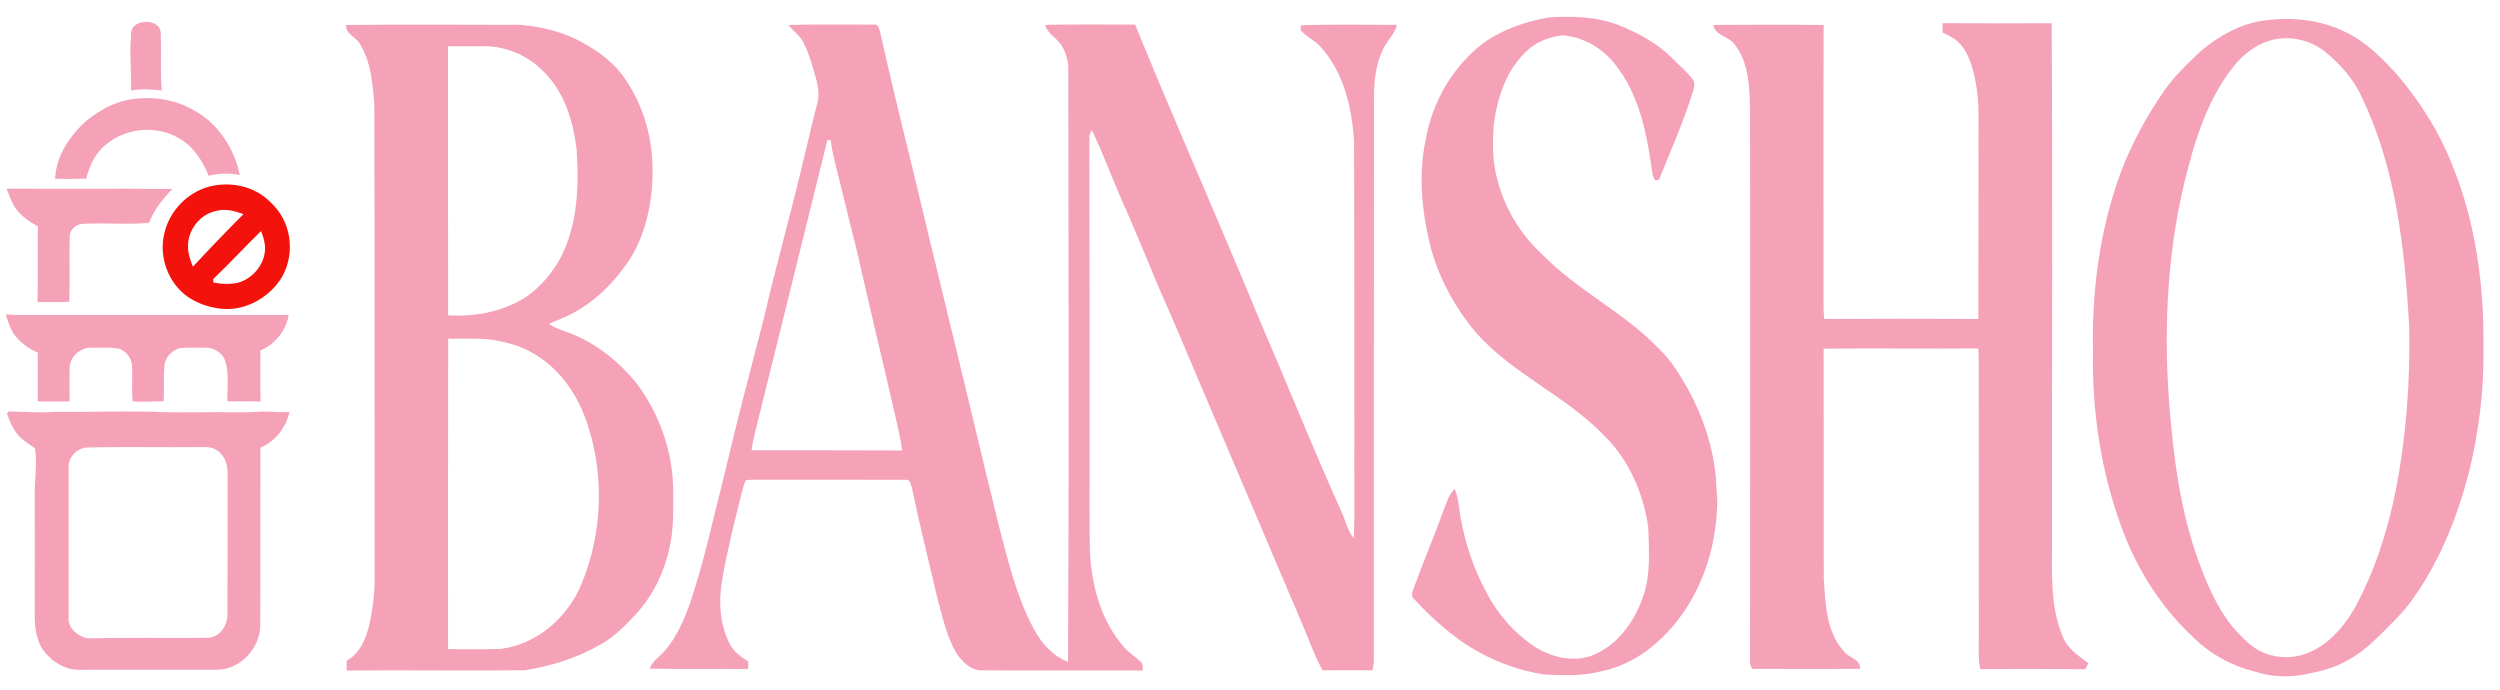
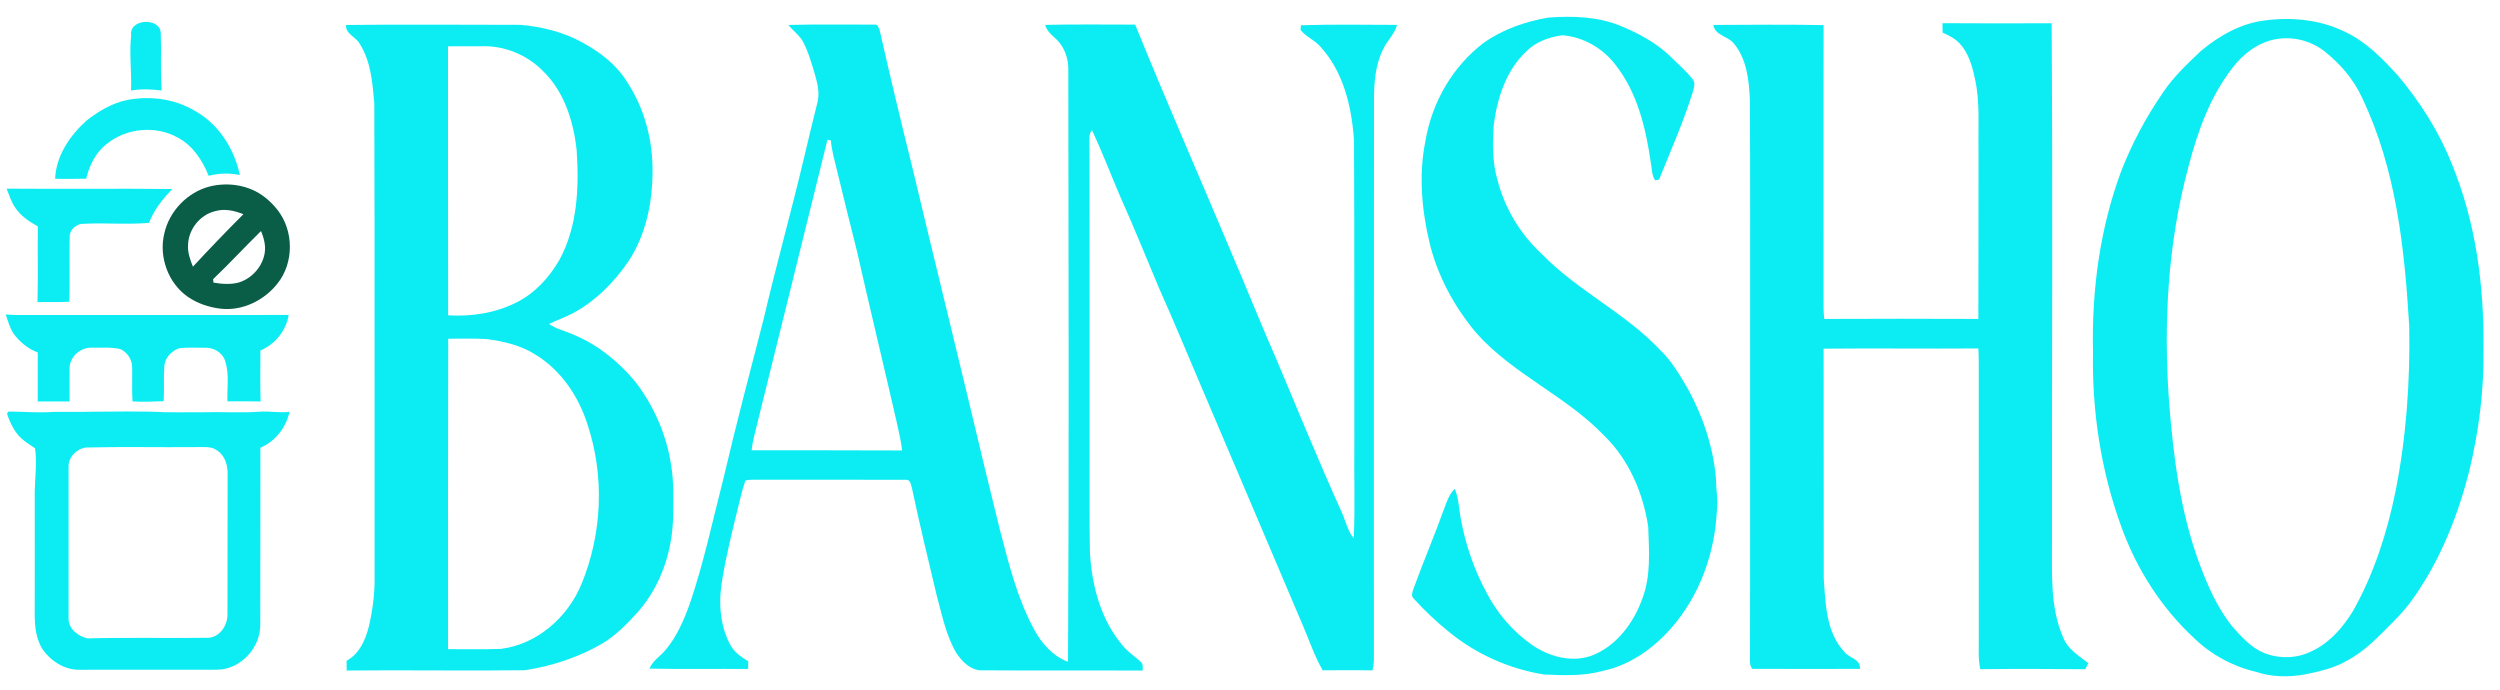
<svg xmlns="http://www.w3.org/2000/svg" width="1258pt" height="347pt" viewBox="0 0 1258 347" version="1.1">
-   <g id="#f5a2b8fe">
-     <path fill="#f5a2b8" opacity="1.00" d=" M 746.55 21.59 C 756.15 14.73 767.61 10.83 779.17 8.83 C 791.09 7.99 803.38 8.28 814.66 12.70 C 824.47 16.68 834.09 21.79 841.58 29.41 C 844.93 32.76 848.57 35.86 851.52 39.59 C 853.39 41.47 852.38 44.28 851.76 46.48 C 847.06 61.46 840.70 75.85 834.83 90.37 C 834.33 90.46 833.35 90.65 832.85 90.74 C 831.11 88.11 831.28 84.82 830.69 81.84 C 828.19 64.64 824.01 46.82 813.10 32.86 C 806.71 24.34 796.77 18.54 786.10 17.75 C 779.45 18.66 772.74 21.07 767.96 25.95 C 757.78 35.51 753.38 49.50 751.63 63.00 C 751.09 72.09 750.89 81.40 753.44 90.24 C 757.07 104.67 765.06 117.93 776.01 127.99 C 793.97 146.44 818.01 157.54 835.63 176.36 C 841.33 181.89 845.34 188.83 849.32 195.63 C 857.01 209.60 862.13 225.11 863.50 241.03 C 863.48 246.36 864.61 251.67 863.94 257.00 C 862.95 276.98 856.25 296.91 843.77 312.68 C 834.33 324.65 821.40 334.52 806.24 337.67 C 796.75 340.24 786.84 339.86 777.13 339.42 C 759.62 336.70 742.82 329.20 729.11 317.96 C 722.84 312.89 716.93 307.35 711.52 301.37 C 709.90 300.08 710.67 298.00 711.22 296.39 C 716.18 282.71 721.92 269.33 726.83 255.63 C 728.10 252.20 729.33 248.62 732.01 245.98 C 733.97 250.54 734.13 255.54 734.95 260.37 C 737.31 273.73 741.74 286.74 748.27 298.65 C 753.54 308.81 761.28 317.66 770.59 324.31 C 779.14 330.25 790.33 333.51 800.50 330.08 C 813.36 325.36 822.17 313.37 826.58 300.81 C 830.81 289.41 829.78 277.04 829.39 265.13 C 826.88 248.26 819.80 231.58 807.51 219.51 C 788.27 199.25 761.26 188.40 742.71 167.38 C 731.71 154.24 723.33 138.76 719.32 122.05 C 715.35 105.29 713.83 87.66 717.33 70.68 C 720.57 51.51 730.99 33.38 746.55 21.59 Z" />
-     <path fill="#f5a2b8" opacity="1.00" d=" M 1139.56 10.30 C 1153.23 8.46 1167.67 9.90 1180.15 16.09 C 1190.72 21.10 1199.03 29.60 1206.76 38.18 C 1217.87 51.40 1227.26 66.16 1233.66 82.24 C 1245.92 111.83 1250.10 144.15 1249.68 176.00 C 1250.00 196.51 1247.34 217.01 1242.56 236.93 C 1236.84 259.26 1228.27 281.11 1215.02 300.09 C 1211.86 304.81 1208.10 309.08 1204.09 313.09 C 1197.08 320.06 1190.25 327.51 1181.42 332.21 C 1174.85 336.15 1167.31 337.83 1159.90 339.36 C 1151.62 340.86 1142.94 340.71 1134.92 338.00 C 1123.31 335.25 1112.51 329.35 1103.98 321.02 C 1087.36 305.62 1074.95 285.98 1067.32 264.70 C 1057.15 236.69 1052.64 206.76 1053.20 177.00 C 1052.51 146.25 1056.61 115.20 1067.33 86.28 C 1072.77 72.23 1079.92 58.86 1088.48 46.46 C 1093.75 38.58 1100.73 32.07 1107.57 25.58 C 1116.71 17.97 1127.57 11.75 1139.56 10.30 M 1145.23 19.70 C 1136.27 21.33 1128.63 27.18 1123.24 34.32 C 1112.01 48.84 1105.74 66.44 1101.19 84.04 C 1090.83 122.38 1088.62 162.53 1091.46 202.02 C 1093.60 229.48 1097.04 257.21 1106.61 283.20 C 1110.84 294.60 1115.77 306.00 1123.51 315.50 C 1127.98 320.47 1132.61 325.75 1138.92 328.41 C 1146.41 331.52 1155.29 331.50 1162.65 327.96 C 1171.97 323.86 1178.91 315.83 1184.12 307.30 C 1194.51 288.81 1201.10 268.40 1205.34 247.68 C 1210.85 220.16 1212.84 192.01 1212.31 163.98 C 1209.99 125.01 1205.73 85.00 1188.66 49.33 C 1184.41 39.89 1177.43 31.90 1169.34 25.55 C 1162.50 20.37 1153.68 18.23 1145.23 19.70 Z" />
-     <path fill="#f5a2b8" opacity="1.00" d=" M 65.99 17.92 C 64.68 9.24 80.97 8.51 80.91 16.94 C 81.26 26.47 80.63 36.02 81.37 45.53 C 76.24 44.93 71.04 44.62 65.93 45.57 C 66.36 36.34 64.94 27.14 65.99 17.92 Z" />
-     <path fill="#f5a2b8" opacity="1.00" d=" M 977.44 11.66 C 995.76 11.78 1014.08 11.80 1032.40 11.69 C 1032.93 98.79 1032.48 185.90 1032.56 273.00 C 1032.62 288.97 1031.58 305.80 1038.18 320.75 C 1040.50 326.68 1046.08 330.00 1050.87 333.71 C 1050.47 334.47 1049.69 336.00 1049.29 336.76 C 1031.70 336.56 1014.09 336.54 996.50 336.74 C 995.32 331.57 995.78 326.25 995.73 321.00 C 995.73 277.67 995.74 234.33 995.71 191.00 C 995.67 185.78 995.83 180.55 995.50 175.34 C 969.55 175.54 943.60 175.19 917.65 175.45 C 917.66 213.97 917.70 252.48 917.71 291.00 C 918.60 303.69 918.83 318.07 928.03 327.96 C 930.48 331.20 936.38 331.58 935.93 336.58 C 917.89 336.57 899.86 336.66 881.82 336.57 C 880.60 335.34 880.58 333.63 880.59 332.02 C 880.74 275.02 880.60 218.01 880.66 161.00 C 880.63 123.98 880.77 86.96 880.53 49.95 C 880.08 40.14 878.93 29.42 872.28 21.67 C 869.30 18.09 862.97 17.85 862.16 12.55 C 880.65 12.48 899.16 12.27 917.65 12.63 C 917.49 58.75 917.67 104.87 917.60 150.99 C 917.55 154.16 917.60 157.34 917.98 160.49 C 943.82 160.34 969.66 160.40 995.50 160.49 C 995.63 132.33 995.51 104.17 995.59 76.00 C 995.35 63.94 996.44 51.71 993.83 39.83 C 992.51 33.45 990.64 26.77 986.12 21.89 C 983.76 19.36 980.64 17.79 977.52 16.42 C 977.49 14.83 977.46 13.25 977.44 11.66 Z" />
-     <path fill="#f5a2b8" opacity="1.00" d=" M 174.13 12.57 C 203.43 12.21 232.74 12.50 262.04 12.50 C 272.87 13.48 283.74 16.16 293.28 21.52 C 301.89 26.22 310.04 32.39 315.28 40.84 C 324.35 54.36 328.62 70.80 328.36 87.00 C 328.22 102.47 324.91 118.28 316.32 131.35 C 309.04 142.12 299.56 151.61 288.02 157.76 C 284.23 159.80 280.10 161.09 276.26 163.03 C 280.05 165.64 284.62 166.58 288.76 168.47 C 300.95 173.54 311.38 182.09 319.77 192.17 C 329.08 204.36 335.41 218.84 337.70 234.02 C 339.11 242.26 338.80 250.66 338.73 258.99 C 338.59 276.66 332.77 294.60 320.97 307.95 C 315.58 313.88 309.93 319.77 302.98 323.87 C 291.04 330.81 277.65 335.21 264.02 337.26 C 234.17 337.63 204.30 337.10 174.44 337.41 C 174.44 335.76 174.42 334.12 174.40 332.49 C 180.96 328.96 184.03 321.73 185.71 314.84 C 187.55 306.70 188.66 298.35 188.49 290.00 C 188.40 210.65 188.60 131.31 188.35 51.97 C 187.45 41.76 186.66 30.87 180.99 22.00 C 179.04 18.47 173.84 17.20 174.13 12.57 M 225.44 23.31 C 225.38 68.43 225.47 113.55 225.50 158.67 C 237.28 159.38 249.33 157.54 259.92 152.16 C 269.19 147.56 276.42 139.58 281.54 130.71 C 290.65 113.90 291.43 94.16 290.17 75.50 C 288.59 61.09 283.93 46.07 273.25 35.76 C 265.17 27.53 253.53 22.76 241.99 23.28 C 236.47 23.27 230.96 23.25 225.44 23.31 M 225.53 170.45 C 225.39 222.52 225.46 274.59 225.46 326.65 C 234.30 326.62 243.15 326.82 251.99 326.52 C 270.27 324.29 285.77 310.57 292.63 293.83 C 303.03 268.63 304.26 239.62 295.68 213.72 C 291.19 199.50 282.32 186.29 269.44 178.44 C 262.12 173.80 253.53 171.74 245.04 170.64 C 238.55 170.20 232.03 170.47 225.53 170.45 Z" />
-     <path fill="#f5a2b8" opacity="1.00" d=" M 396.72 12.56 C 411.17 12.15 425.65 12.43 440.11 12.38 C 441.78 12.08 442.23 14.25 442.70 15.42 C 447.92 38.54 453.46 61.61 459.18 84.62 C 468.26 122.90 477.71 161.09 486.88 199.34 C 492.20 221.70 497.53 244.05 503.08 266.35 C 507.57 283.51 511.83 300.99 520.34 316.69 C 524.09 323.74 529.82 330.17 537.43 333.05 C 537.98 234.02 537.67 134.98 537.57 35.95 C 537.79 30.89 536.42 25.69 533.27 21.67 C 530.88 18.55 526.92 16.59 525.94 12.52 C 541.02 12.17 556.12 12.38 571.21 12.38 C 586.85 50.95 603.62 89.05 619.75 127.41 C 627.43 145.32 634.64 163.43 642.48 181.27 C 653.13 206.53 663.49 231.92 674.77 256.90 C 677.02 261.52 677.88 266.85 681.23 270.89 C 681.88 254.95 681.32 238.96 681.50 223.00 C 681.45 172.33 681.57 121.67 681.35 71.00 C 680.27 54.14 676.19 36.33 664.46 23.54 C 661.62 20.10 657.04 18.54 654.42 15.00 C 654.47 14.43 654.59 13.29 654.65 12.71 C 670.74 12.20 686.88 12.47 703.00 12.52 C 701.75 17.26 697.90 20.57 695.89 24.92 C 692.11 32.67 691.36 41.50 691.41 50.01 C 691.32 144.02 691.32 238.04 691.34 332.05 C 691.31 333.83 690.95 335.59 690.66 337.34 C 682.30 337.17 673.93 337.24 665.57 337.30 C 661.41 330.12 658.86 322.18 655.54 314.61 C 638.58 274.86 621.81 235.02 604.80 195.29 C 597.61 178.53 590.72 161.64 583.23 145.00 C 576.74 129.55 570.48 114.01 563.62 98.72 C 558.87 87.63 554.59 76.34 549.46 65.41 C 548.46 66.79 548.04 68.32 548.19 70.01 C 548.31 124.34 548.27 178.67 548.27 233.00 C 548.33 248.00 548.14 263.00 548.45 278.00 C 549.39 294.97 554.07 312.46 565.49 325.48 C 567.96 328.40 571.26 330.42 574.03 333.02 C 575.31 334.12 575.04 335.93 574.97 337.43 C 547.65 337.29 520.33 337.48 493.01 337.30 C 487.95 336.82 484.09 332.75 481.35 328.79 C 476.07 319.93 474.09 309.64 471.40 299.81 C 467.16 281.83 462.72 263.89 458.94 245.80 C 458.44 244.22 458.21 241.36 456.03 241.43 C 430.68 241.37 405.32 241.43 379.97 241.39 C 378.35 241.43 376.69 241.34 375.12 241.81 C 373.38 246.47 372.47 251.39 371.18 256.18 C 368.38 267.69 365.52 279.20 363.56 290.89 C 361.50 301.92 361.98 313.87 367.21 323.99 C 369.17 327.94 372.82 330.59 376.53 332.76 C 376.52 333.73 376.49 335.65 376.48 336.62 C 359.93 336.50 343.37 336.79 326.83 336.45 C 328.40 332.42 332.34 330.22 334.97 326.98 C 340.74 320.12 344.26 311.71 347.27 303.36 C 354.23 282.73 358.75 261.40 364.15 240.33 C 370.39 213.67 377.36 187.18 384.23 160.68 C 390.71 132.91 398.48 105.47 404.99 77.71 C 407.08 68.86 409.21 60.02 411.42 51.20 C 412.80 45.29 410.57 39.47 408.99 33.85 C 407.71 29.62 406.34 25.39 404.33 21.45 C 402.58 17.87 399.13 15.64 396.72 12.56 M 416.37 70.35 C 404.65 117.99 392.78 165.60 381.03 213.23 C 379.95 217.64 378.70 222.03 378.21 226.56 C 403.46 226.64 428.71 226.52 453.95 226.67 C 453.39 221.83 452.24 217.09 451.20 212.34 C 444.65 183.63 437.69 155.02 431.20 126.30 C 427.78 112.70 424.40 99.10 421.10 85.47 C 419.95 80.57 418.48 75.70 418.10 70.66 C 417.67 70.58 416.81 70.43 416.37 70.35 Z" />
-     <path fill="#f5a2b8" opacity="1.00" d=" M 43.57 60.65 C 49.69 55.90 56.55 51.77 64.25 50.27 C 75.46 48.15 87.53 49.68 97.47 55.45 C 109.77 62.00 117.84 74.65 120.70 88.07 C 115.47 87.01 110.16 87.12 104.99 88.47 C 101.93 80.81 97.11 73.35 89.66 69.34 C 78.50 62.96 63.45 64.36 53.56 72.56 C 48.08 76.80 44.95 83.30 43.38 89.92 C 38.16 90.05 32.95 90.01 27.74 89.98 C 28.18 78.35 35.20 68.21 43.57 60.65 Z" />
-     <path fill="#f5a2b8" opacity="1.00" d=" M 3.32 94.93 C 31.13 95.16 58.94 94.81 86.74 95.11 C 81.90 100.11 77.47 105.56 75.00 112.14 C 64.08 113.12 52.97 112.04 42.00 112.62 C 38.55 112.55 35.10 115.45 35.06 118.98 C 34.81 129.93 35.25 140.89 34.84 151.84 C 29.52 152.12 24.19 151.96 18.87 152.01 C 19.19 139.32 18.87 126.62 19.04 113.92 C 14.70 111.52 10.36 108.66 7.63 104.41 C 5.62 101.54 4.67 98.13 3.32 94.93 Z" />
-     <path fill="#f5a2b8" opacity="1.00" d=" M 133.37 99.33 C 133.45 99.39 133.60 99.51 133.68 99.57 C 133.60 99.51 133.45 99.39 133.37 99.33 Z" />
-     <path fill="#f5a2b8" opacity="1.00" d=" M 139.40 105.31 C 139.46 105.40 139.60 105.57 139.67 105.66 C 139.60 105.57 139.46 105.40 139.40 105.31 Z" />
-     <path fill="#f5a2b8" opacity="1.00" d=" M 2.86 158.23 C 7.23 158.61 11.62 158.50 16.00 158.50 C 59.09 158.49 102.18 158.51 145.27 158.49 C 143.98 166.46 138.39 173.22 131.03 176.39 C 131.05 184.94 130.85 193.50 131.14 202.04 C 125.57 201.87 120.00 201.96 114.43 201.96 C 114.21 195.28 115.45 188.36 113.37 181.88 C 112.15 177.49 107.47 174.72 103.04 174.99 C 98.79 175.04 94.51 174.74 90.27 175.21 C 86.28 176.50 82.86 180.11 82.67 184.44 C 82.23 190.24 82.74 196.07 82.36 201.88 C 77.13 202.00 71.91 202.37 66.68 201.98 C 66.31 196.36 66.59 190.73 66.50 185.10 C 66.65 181.14 64.11 177.23 60.51 175.66 C 55.75 174.52 50.80 175.08 45.96 174.96 C 40.46 174.84 35.21 179.44 35.02 184.99 C 34.91 190.66 35.04 196.34 35.01 202.01 C 29.67 201.99 24.33 201.99 18.99 202.01 C 19.00 193.79 19.00 185.57 18.99 177.35 C 14.15 175.59 10.07 172.16 6.97 168.10 C 4.95 165.12 4.03 161.59 2.86 158.23 Z" />
-     <path fill="#f5a2b8" opacity="1.00" d=" M 4.27 207.07 C 11.83 207.13 19.41 207.83 26.97 207.26 C 43.32 207.41 59.67 206.84 76.02 207.15 C 84.67 207.67 93.33 207.41 101.99 207.44 C 111.98 207.17 121.99 207.90 131.96 207.09 C 136.54 206.97 141.11 207.78 145.69 207.23 C 143.91 215.17 138.57 222.07 131.03 225.29 C 130.94 255.18 131.07 285.07 130.96 314.95 C 130.73 326.44 120.71 337.02 109.07 337.00 C 86.02 337.02 62.98 336.97 39.94 337.03 C 32.48 337.14 25.54 332.64 21.37 326.66 C 18.27 321.72 17.51 315.72 17.47 309.99 C 17.54 288.99 17.48 267.99 17.48 246.99 C 17.63 239.86 18.70 232.62 17.61 225.54 C 14.45 223.40 11.04 221.42 8.67 218.34 C 6.27 215.35 4.75 211.77 3.52 208.18 C 3.71 207.90 4.09 207.34 4.27 207.07 M 43.27 225.19 C 38.56 225.79 34.31 230.08 34.51 234.96 C 34.50 260.32 34.49 285.68 34.51 311.04 C 34.26 316.32 39.30 320.22 44.04 321.23 C 64.32 320.71 84.67 321.20 104.97 320.94 C 110.81 320.43 114.54 314.59 114.46 309.07 C 114.58 285.70 114.43 262.32 114.53 238.95 C 114.70 234.39 113.33 229.30 109.28 226.70 C 106.35 224.40 102.45 225.07 99.00 224.98 C 80.43 225.16 61.83 224.72 43.27 225.19 Z" />
+   <g id="#0cedf3fe">
+     <path fill="#0cedf3" opacity="1.00" d=" M 746.55 21.59 C 756.15 14.73 767.61 10.83 779.17 8.83 C 791.09 7.99 803.38 8.28 814.66 12.70 C 824.47 16.68 834.09 21.79 841.58 29.41 C 844.93 32.76 848.57 35.86 851.52 39.59 C 853.39 41.47 852.38 44.28 851.76 46.48 C 847.06 61.46 840.70 75.85 834.83 90.37 C 834.33 90.46 833.35 90.65 832.85 90.74 C 831.11 88.11 831.28 84.82 830.69 81.84 C 828.19 64.64 824.01 46.82 813.10 32.86 C 806.71 24.34 796.77 18.54 786.10 17.75 C 779.45 18.66 772.74 21.07 767.96 25.95 C 757.78 35.51 753.38 49.50 751.63 63.00 C 751.09 72.09 750.89 81.40 753.44 90.24 C 757.07 104.67 765.06 117.93 776.01 127.99 C 793.97 146.44 818.01 157.54 835.63 176.36 C 841.33 181.89 845.34 188.83 849.32 195.63 C 857.01 209.60 862.13 225.11 863.50 241.03 C 863.48 246.36 864.61 251.67 863.94 257.00 C 862.95 276.98 856.25 296.91 843.77 312.68 C 834.33 324.65 821.40 334.52 806.24 337.67 C 796.75 340.24 786.84 339.86 777.13 339.42 C 759.62 336.70 742.82 329.20 729.11 317.96 C 722.84 312.89 716.93 307.35 711.52 301.37 C 709.90 300.08 710.67 298.00 711.22 296.39 C 716.18 282.71 721.92 269.33 726.83 255.63 C 728.10 252.20 729.33 248.62 732.01 245.98 C 733.97 250.54 734.13 255.54 734.95 260.37 C 737.31 273.73 741.74 286.74 748.27 298.65 C 753.54 308.81 761.28 317.66 770.59 324.31 C 779.14 330.25 790.33 333.51 800.50 330.08 C 813.36 325.36 822.17 313.37 826.58 300.81 C 830.81 289.41 829.78 277.04 829.39 265.13 C 826.88 248.26 819.80 231.58 807.51 219.51 C 788.27 199.25 761.26 188.40 742.71 167.38 C 731.71 154.24 723.33 138.76 719.32 122.05 C 715.35 105.29 713.83 87.66 717.33 70.68 C 720.57 51.51 730.99 33.38 746.55 21.59 Z" />
+     <path fill="#0cedf3" opacity="1.00" d=" M 1139.56 10.30 C 1153.23 8.46 1167.67 9.90 1180.15 16.09 C 1190.72 21.10 1199.03 29.60 1206.76 38.18 C 1217.87 51.40 1227.26 66.16 1233.66 82.24 C 1245.92 111.83 1250.10 144.15 1249.68 176.00 C 1250.00 196.51 1247.34 217.01 1242.56 236.93 C 1236.84 259.26 1228.27 281.11 1215.02 300.09 C 1211.86 304.81 1208.10 309.08 1204.09 313.09 C 1197.08 320.06 1190.25 327.51 1181.42 332.21 C 1174.85 336.15 1167.31 337.83 1159.90 339.36 C 1151.62 340.86 1142.94 340.71 1134.92 338.00 C 1123.31 335.25 1112.51 329.35 1103.98 321.02 C 1087.36 305.62 1074.95 285.98 1067.32 264.70 C 1057.15 236.69 1052.64 206.76 1053.20 177.00 C 1052.51 146.25 1056.61 115.20 1067.33 86.28 C 1072.77 72.23 1079.92 58.86 1088.48 46.46 C 1093.75 38.58 1100.73 32.07 1107.57 25.58 C 1116.71 17.97 1127.57 11.75 1139.56 10.30 M 1145.23 19.70 C 1136.27 21.33 1128.63 27.18 1123.24 34.32 C 1112.01 48.84 1105.74 66.44 1101.19 84.04 C 1090.83 122.38 1088.62 162.53 1091.46 202.02 C 1093.60 229.48 1097.04 257.21 1106.61 283.20 C 1110.84 294.60 1115.77 306.00 1123.51 315.50 C 1127.98 320.47 1132.61 325.75 1138.92 328.41 C 1146.41 331.52 1155.29 331.50 1162.65 327.96 C 1171.97 323.86 1178.91 315.83 1184.12 307.30 C 1194.51 288.81 1201.10 268.40 1205.34 247.68 C 1210.85 220.16 1212.84 192.01 1212.31 163.98 C 1209.99 125.01 1205.73 85.00 1188.66 49.33 C 1184.41 39.89 1177.43 31.90 1169.34 25.55 C 1162.50 20.37 1153.68 18.23 1145.23 19.70 Z" />
+     <path fill="#0cedf3" opacity="1.00" d=" M 65.99 17.92 C 64.68 9.24 80.97 8.51 80.91 16.94 C 81.26 26.47 80.63 36.02 81.37 45.53 C 76.24 44.93 71.04 44.62 65.93 45.57 C 66.36 36.34 64.94 27.14 65.99 17.92 Z" />
+     <path fill="#0cedf3" opacity="1.00" d=" M 977.44 11.66 C 995.76 11.78 1014.08 11.80 1032.40 11.69 C 1032.93 98.79 1032.48 185.90 1032.56 273.00 C 1032.62 288.97 1031.58 305.80 1038.18 320.75 C 1040.50 326.68 1046.08 330.00 1050.87 333.71 C 1050.47 334.47 1049.69 336.00 1049.29 336.76 C 1031.70 336.56 1014.09 336.54 996.50 336.74 C 995.32 331.57 995.78 326.25 995.73 321.00 C 995.73 277.67 995.74 234.33 995.71 191.00 C 995.67 185.78 995.83 180.55 995.50 175.34 C 969.55 175.54 943.60 175.19 917.65 175.45 C 917.66 213.97 917.70 252.48 917.71 291.00 C 918.60 303.69 918.83 318.07 928.03 327.96 C 930.48 331.20 936.38 331.58 935.93 336.58 C 917.89 336.57 899.86 336.66 881.82 336.57 C 880.60 335.34 880.58 333.63 880.59 332.02 C 880.74 275.02 880.60 218.01 880.66 161.00 C 880.63 123.98 880.77 86.96 880.53 49.95 C 880.08 40.14 878.93 29.42 872.28 21.67 C 869.30 18.09 862.97 17.85 862.16 12.55 C 880.65 12.48 899.16 12.27 917.65 12.63 C 917.49 58.75 917.67 104.87 917.60 150.99 C 917.55 154.16 917.60 157.34 917.98 160.49 C 943.82 160.34 969.66 160.40 995.50 160.49 C 995.63 132.33 995.51 104.17 995.59 76.00 C 995.35 63.94 996.44 51.71 993.83 39.83 C 992.51 33.45 990.64 26.77 986.12 21.89 C 983.76 19.36 980.64 17.79 977.52 16.42 C 977.49 14.83 977.46 13.25 977.44 11.66 Z" />
+     <path fill="#0cedf3" opacity="1.00" d=" M 174.13 12.57 C 203.43 12.21 232.74 12.50 262.04 12.50 C 272.87 13.48 283.74 16.16 293.28 21.52 C 301.89 26.22 310.04 32.39 315.28 40.84 C 324.35 54.36 328.62 70.80 328.36 87.00 C 328.22 102.47 324.91 118.28 316.32 131.35 C 309.04 142.12 299.56 151.61 288.02 157.76 C 284.23 159.80 280.10 161.09 276.26 163.03 C 280.05 165.64 284.62 166.58 288.76 168.47 C 300.95 173.54 311.38 182.09 319.77 192.17 C 329.08 204.36 335.41 218.84 337.70 234.02 C 339.11 242.26 338.80 250.66 338.73 258.99 C 338.59 276.66 332.77 294.60 320.97 307.95 C 315.58 313.88 309.93 319.77 302.98 323.87 C 291.04 330.81 277.65 335.21 264.02 337.26 C 234.17 337.63 204.30 337.10 174.44 337.41 C 174.44 335.76 174.42 334.12 174.40 332.49 C 180.96 328.96 184.03 321.73 185.71 314.84 C 187.55 306.70 188.66 298.35 188.49 290.00 C 188.40 210.65 188.60 131.31 188.35 51.97 C 187.45 41.76 186.66 30.87 180.99 22.00 C 179.04 18.47 173.84 17.20 174.13 12.57 M 225.44 23.31 C 225.38 68.43 225.47 113.55 225.50 158.67 C 237.28 159.38 249.33 157.54 259.92 152.16 C 269.19 147.56 276.42 139.58 281.54 130.71 C 290.65 113.90 291.43 94.16 290.17 75.50 C 288.59 61.09 283.93 46.07 273.25 35.76 C 265.17 27.53 253.53 22.76 241.99 23.28 C 236.47 23.27 230.96 23.25 225.44 23.31 M 225.53 170.45 C 225.39 222.52 225.46 274.59 225.46 326.65 C 234.30 326.62 243.15 326.82 251.99 326.52 C 270.27 324.29 285.77 310.57 292.63 293.83 C 303.03 268.63 304.26 239.62 295.68 213.72 C 291.19 199.50 282.32 186.29 269.44 178.44 C 262.12 173.80 253.53 171.74 245.04 170.64 C 238.55 170.20 232.03 170.47 225.53 170.45 Z" />
+     <path fill="#0cedf3" opacity="1.00" d=" M 396.72 12.56 C 411.17 12.15 425.65 12.43 440.11 12.38 C 441.78 12.08 442.23 14.25 442.70 15.42 C 447.92 38.54 453.46 61.61 459.18 84.62 C 468.26 122.90 477.71 161.09 486.88 199.34 C 492.20 221.70 497.53 244.05 503.08 266.35 C 507.57 283.51 511.83 300.99 520.34 316.69 C 524.09 323.74 529.82 330.17 537.43 333.05 C 537.98 234.02 537.67 134.98 537.57 35.95 C 537.79 30.89 536.42 25.69 533.27 21.67 C 530.88 18.55 526.92 16.59 525.94 12.52 C 541.02 12.17 556.12 12.38 571.21 12.38 C 586.85 50.95 603.62 89.05 619.75 127.41 C 627.43 145.32 634.64 163.43 642.48 181.27 C 653.13 206.53 663.49 231.92 674.77 256.90 C 677.02 261.52 677.88 266.85 681.23 270.89 C 681.88 254.95 681.32 238.96 681.50 223.00 C 681.45 172.33 681.57 121.67 681.35 71.00 C 680.27 54.14 676.19 36.33 664.46 23.54 C 661.62 20.10 657.04 18.54 654.42 15.00 C 654.47 14.43 654.59 13.29 654.65 12.71 C 670.74 12.20 686.88 12.47 703.00 12.52 C 701.75 17.26 697.90 20.57 695.89 24.92 C 692.11 32.67 691.36 41.50 691.41 50.01 C 691.32 144.02 691.32 238.04 691.34 332.05 C 691.31 333.83 690.95 335.59 690.66 337.34 C 682.30 337.17 673.93 337.24 665.57 337.30 C 661.41 330.12 658.86 322.18 655.54 314.61 C 638.58 274.86 621.81 235.02 604.80 195.29 C 597.61 178.53 590.72 161.64 583.23 145.00 C 576.74 129.55 570.48 114.01 563.62 98.72 C 558.87 87.63 554.59 76.34 549.46 65.41 C 548.46 66.79 548.04 68.32 548.19 70.01 C 548.31 124.34 548.27 178.67 548.27 233.00 C 548.33 248.00 548.14 263.00 548.45 278.00 C 549.39 294.97 554.07 312.46 565.49 325.48 C 567.96 328.40 571.26 330.42 574.03 333.02 C 575.31 334.12 575.04 335.93 574.97 337.43 C 547.65 337.29 520.33 337.48 493.01 337.30 C 487.95 336.82 484.09 332.75 481.35 328.79 C 476.07 319.93 474.09 309.64 471.40 299.81 C 467.16 281.83 462.72 263.89 458.94 245.80 C 458.44 244.22 458.21 241.36 456.03 241.43 C 430.68 241.37 405.32 241.43 379.97 241.39 C 378.35 241.43 376.69 241.34 375.12 241.81 C 373.38 246.47 372.47 251.39 371.18 256.18 C 368.38 267.69 365.52 279.20 363.56 290.89 C 361.50 301.92 361.98 313.87 367.21 323.99 C 369.17 327.94 372.82 330.59 376.53 332.76 C 376.52 333.73 376.49 335.65 376.48 336.62 C 359.93 336.50 343.37 336.79 326.83 336.45 C 328.40 332.42 332.34 330.22 334.97 326.98 C 340.74 320.12 344.26 311.71 347.27 303.36 C 354.23 282.73 358.75 261.40 364.15 240.33 C 370.39 213.67 377.36 187.18 384.23 160.68 C 390.71 132.91 398.48 105.47 404.99 77.71 C 407.08 68.86 409.21 60.02 411.42 51.20 C 412.80 45.29 410.57 39.47 408.99 33.85 C 407.71 29.62 406.34 25.39 404.33 21.45 C 402.58 17.87 399.13 15.64 396.72 12.56 M 416.37 70.35 C 404.65 117.99 392.78 165.60 381.03 213.23 C 379.95 217.64 378.70 222.03 378.21 226.56 C 403.46 226.64 428.71 226.52 453.95 226.67 C 453.39 221.83 452.24 217.09 451.20 212.34 C 444.65 183.63 437.69 155.02 431.20 126.30 C 427.78 112.70 424.40 99.10 421.10 85.47 C 419.95 80.57 418.48 75.70 418.10 70.66 C 417.67 70.58 416.81 70.43 416.37 70.35 Z" />
+     <path fill="#0cedf3" opacity="1.00" d=" M 43.57 60.65 C 49.69 55.90 56.55 51.77 64.25 50.27 C 75.46 48.15 87.53 49.68 97.47 55.45 C 109.77 62.00 117.84 74.65 120.70 88.07 C 115.47 87.01 110.16 87.12 104.99 88.47 C 101.93 80.81 97.11 73.35 89.66 69.34 C 78.50 62.96 63.45 64.36 53.56 72.56 C 48.08 76.80 44.95 83.30 43.38 89.92 C 38.16 90.05 32.95 90.01 27.74 89.98 C 28.18 78.35 35.20 68.21 43.57 60.65 Z" />
+     <path fill="#0cedf3" opacity="1.00" d=" M 3.32 94.93 C 31.13 95.16 58.94 94.81 86.74 95.11 C 81.90 100.11 77.47 105.56 75.00 112.14 C 64.08 113.12 52.97 112.04 42.00 112.62 C 38.55 112.55 35.10 115.45 35.06 118.98 C 34.81 129.93 35.25 140.89 34.84 151.84 C 29.52 152.12 24.19 151.96 18.87 152.01 C 19.19 139.32 18.87 126.62 19.04 113.92 C 14.70 111.52 10.36 108.66 7.63 104.41 C 5.62 101.54 4.67 98.13 3.32 94.93 Z" />
+     <path fill="#0cedf3" opacity="1.00" d=" M 133.37 99.33 C 133.45 99.39 133.60 99.51 133.68 99.57 C 133.60 99.51 133.45 99.39 133.37 99.33 Z" />
+     <path fill="#0cedf3" opacity="1.00" d=" M 139.40 105.31 C 139.46 105.40 139.60 105.57 139.67 105.66 C 139.60 105.57 139.46 105.40 139.40 105.31 Z" />
+     <path fill="#0cedf3" opacity="1.00" d=" M 2.86 158.23 C 7.23 158.61 11.62 158.50 16.00 158.50 C 59.09 158.49 102.18 158.51 145.27 158.49 C 143.98 166.46 138.39 173.22 131.03 176.39 C 131.05 184.94 130.85 193.50 131.14 202.04 C 125.57 201.87 120.00 201.96 114.43 201.96 C 114.21 195.28 115.45 188.36 113.37 181.88 C 112.15 177.49 107.47 174.72 103.04 174.99 C 98.79 175.04 94.51 174.74 90.27 175.21 C 86.28 176.50 82.86 180.11 82.67 184.44 C 82.23 190.24 82.74 196.07 82.36 201.88 C 77.13 202.00 71.91 202.37 66.68 201.98 C 66.31 196.36 66.59 190.73 66.50 185.10 C 66.65 181.14 64.11 177.23 60.51 175.66 C 55.75 174.52 50.80 175.08 45.96 174.96 C 40.46 174.84 35.21 179.44 35.02 184.99 C 34.91 190.66 35.04 196.34 35.01 202.01 C 29.67 201.99 24.33 201.99 18.99 202.01 C 19.00 193.79 19.00 185.57 18.99 177.35 C 14.15 175.59 10.07 172.16 6.97 168.10 C 4.95 165.12 4.03 161.59 2.86 158.23 Z" />
+     <path fill="#0cedf3" opacity="1.00" d=" M 4.27 207.07 C 11.83 207.13 19.41 207.83 26.97 207.26 C 43.32 207.41 59.67 206.84 76.02 207.15 C 84.67 207.67 93.33 207.41 101.99 207.44 C 111.98 207.17 121.99 207.90 131.96 207.09 C 136.54 206.97 141.11 207.78 145.69 207.23 C 143.91 215.17 138.57 222.07 131.03 225.29 C 130.94 255.18 131.07 285.07 130.96 314.95 C 130.73 326.44 120.71 337.02 109.07 337.00 C 86.02 337.02 62.98 336.97 39.94 337.03 C 32.48 337.14 25.54 332.64 21.37 326.66 C 18.27 321.72 17.51 315.72 17.47 309.99 C 17.54 288.99 17.48 267.99 17.48 246.99 C 17.63 239.86 18.70 232.62 17.61 225.54 C 14.45 223.40 11.04 221.42 8.67 218.34 C 6.27 215.35 4.75 211.77 3.52 208.18 C 3.71 207.90 4.09 207.34 4.27 207.07 M 43.27 225.19 C 38.56 225.79 34.31 230.08 34.51 234.96 C 34.50 260.32 34.49 285.68 34.51 311.04 C 34.26 316.32 39.30 320.22 44.04 321.23 C 64.32 320.71 84.67 321.20 104.97 320.94 C 110.81 320.43 114.54 314.59 114.46 309.07 C 114.58 285.70 114.43 262.32 114.53 238.95 C 114.70 234.39 113.33 229.30 109.28 226.70 C 106.35 224.40 102.45 225.07 99.00 224.98 C 80.43 225.16 61.83 224.72 43.27 225.19 Z" />
  </g>
-   <g id="#f3120cfe">
-     <path fill="#f3120c" opacity="1.00" d=" M 105.62 93.81 C 115.04 91.50 125.69 93.20 133.37 99.33 C 133.45 99.39 133.60 99.51 133.68 99.57 C 135.77 101.29 137.71 103.19 139.40 105.31 C 139.46 105.40 139.60 105.57 139.67 105.66 C 147.88 116.17 147.99 132.18 139.65 142.65 C 132.96 151.19 121.90 156.61 110.97 155.33 C 105.16 154.64 99.42 152.73 94.57 149.40 C 84.63 142.54 79.82 129.24 82.66 117.56 C 85.15 106.24 94.36 96.64 105.62 93.81 M 108.33 106.24 C 100.74 108.01 94.95 115.24 94.64 122.98 C 94.30 126.89 95.66 130.63 97.08 134.19 C 105.39 125.25 113.83 116.41 122.48 107.79 C 118.03 106.00 113.05 104.87 108.33 106.24 M 107.25 140.46 C 107.29 140.89 107.36 141.76 107.39 142.20 C 111.58 142.92 115.95 143.25 120.10 142.18 C 126.85 140.12 132.28 133.98 133.25 126.95 C 133.76 123.27 132.70 119.64 131.36 116.25 C 123.22 124.22 115.50 132.60 107.25 140.46 Z" />
+   <g id="#0a5d47fe">
+     <path fill="#0a5d47" opacity="1.00" d=" M 105.62 93.81 C 115.04 91.50 125.69 93.20 133.37 99.33 C 133.45 99.39 133.60 99.51 133.68 99.57 C 135.77 101.29 137.71 103.19 139.40 105.31 C 139.46 105.40 139.60 105.57 139.67 105.66 C 147.88 116.17 147.99 132.18 139.65 142.65 C 132.96 151.19 121.90 156.61 110.97 155.33 C 105.16 154.64 99.42 152.73 94.57 149.40 C 84.63 142.54 79.82 129.24 82.66 117.56 C 85.15 106.24 94.36 96.64 105.62 93.81 M 108.33 106.24 C 100.74 108.01 94.95 115.24 94.64 122.98 C 94.30 126.89 95.66 130.63 97.08 134.19 C 105.39 125.25 113.83 116.41 122.48 107.79 C 118.03 106.00 113.05 104.87 108.33 106.24 M 107.25 140.46 C 107.29 140.89 107.36 141.76 107.39 142.20 C 111.58 142.92 115.95 143.25 120.10 142.18 C 126.85 140.12 132.28 133.98 133.25 126.95 C 133.76 123.27 132.70 119.64 131.36 116.25 C 123.22 124.22 115.50 132.60 107.25 140.46 Z" />
  </g>
</svg>
